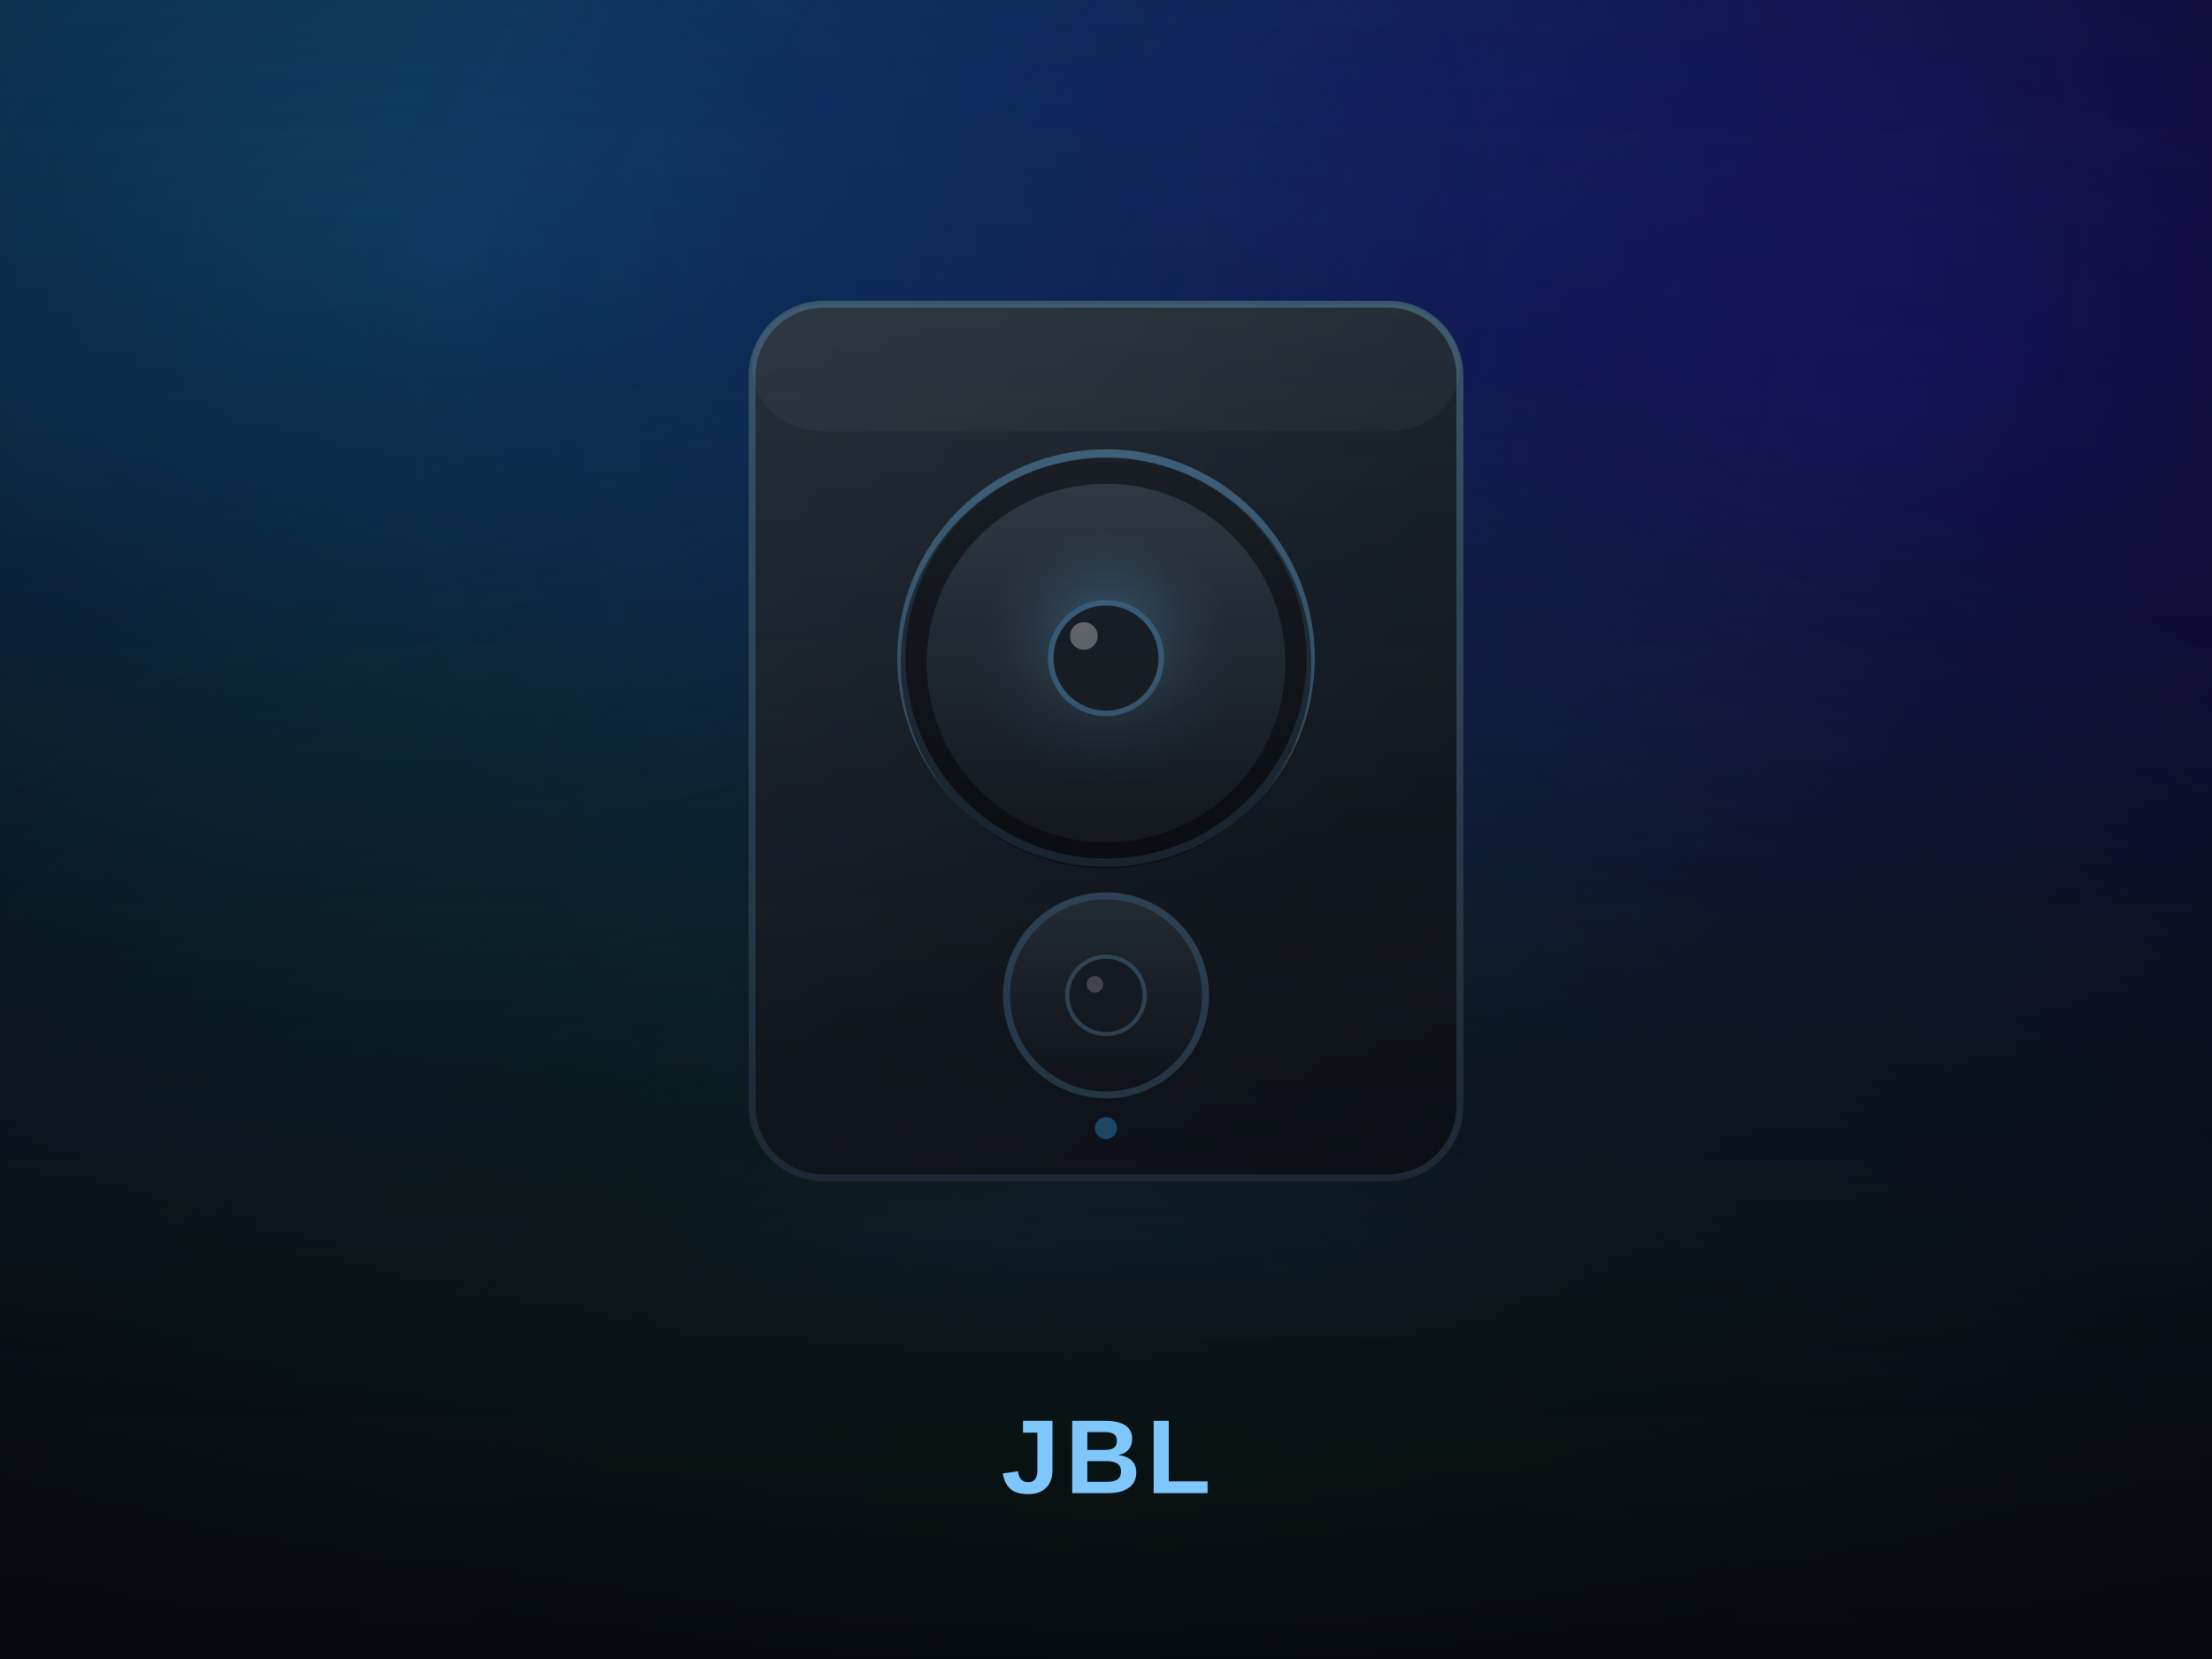
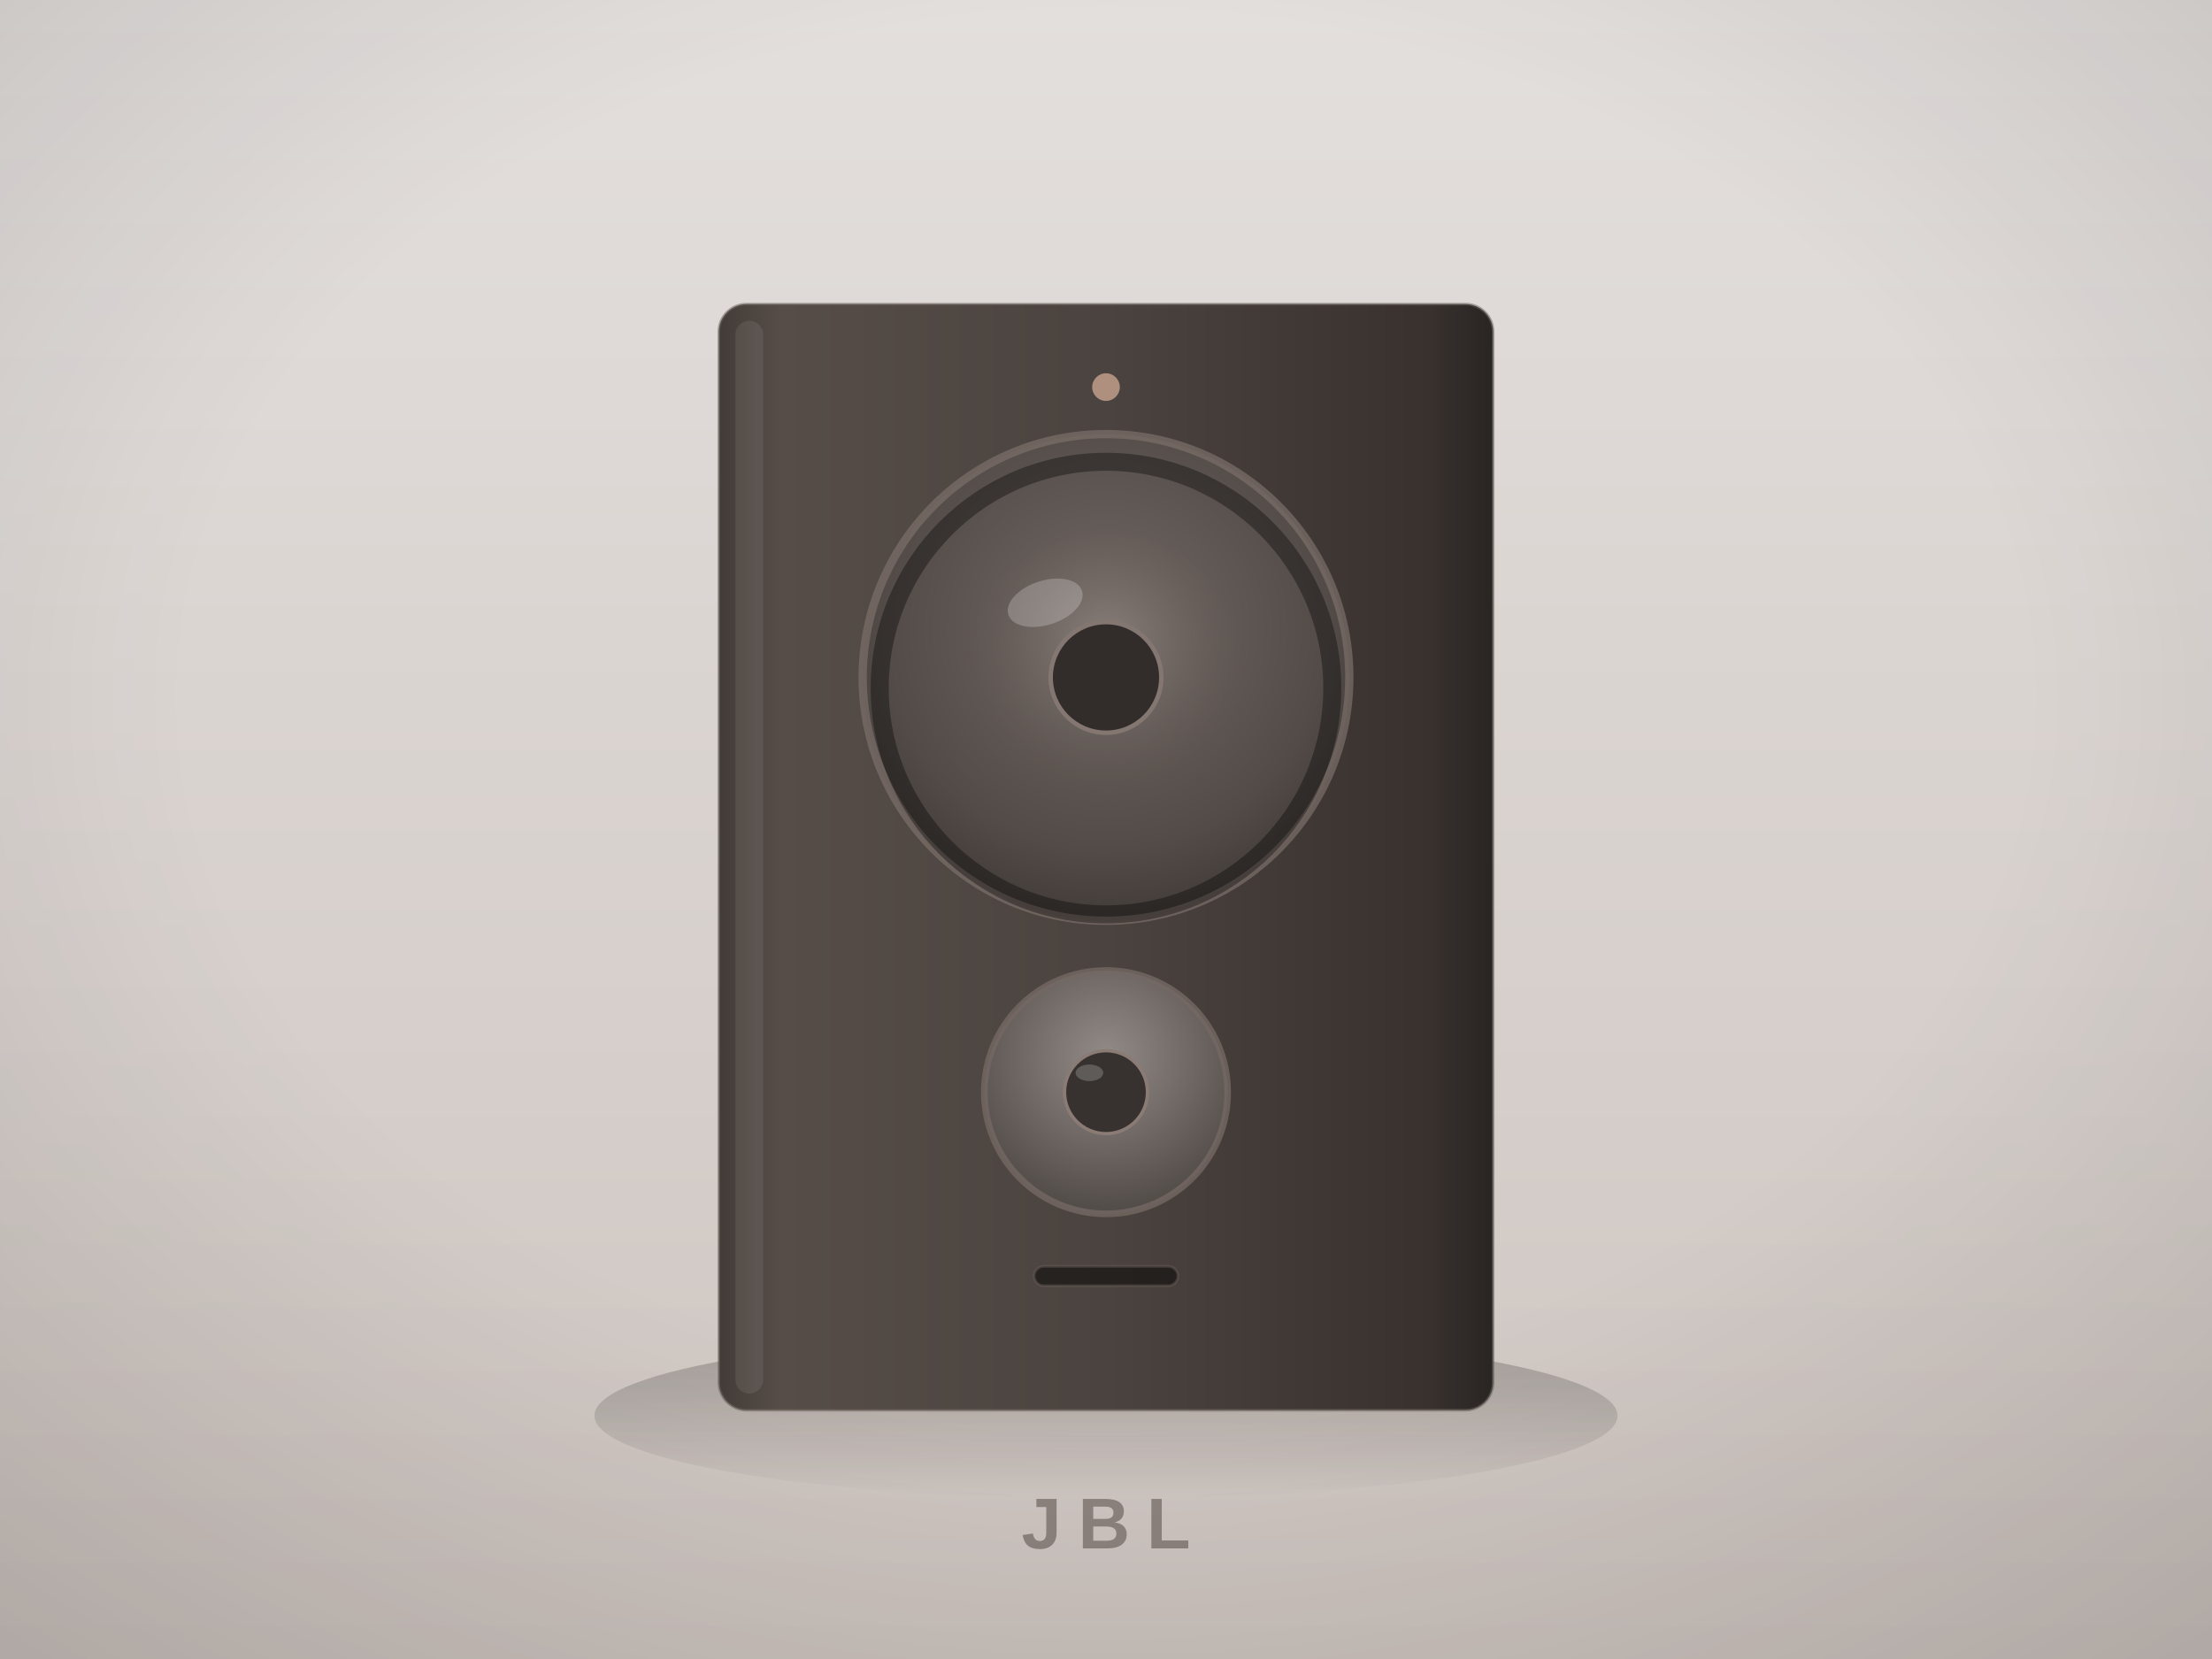
<svg xmlns="http://www.w3.org/2000/svg" width="800" height="600" viewBox="0 0 800 600">
  <defs>
-     <radialGradient id="m1" cx="20%" cy="15%" r="80%">
-       <stop offset="0%" stop-color="hsl(205, 85%, 38%)" stop-opacity=".55" />
-       <stop offset="100%" stop-color="hsl(205, 85%, 38%)" stop-opacity="0" />
+     <linearGradient id="bg" x1="0" y1="0" x2="0" y2="1">
+       <stop offset="0%" stop-color="hsl(20, 10%, 88%)" />
+       <stop offset="100%" stop-color="hsl(20, 12%, 78%)" />
+     </linearGradient>
+     <radialGradient id="vign" cx="50%" cy="42%" r="75%">
+       <stop offset="55%" stop-color="#000" stop-opacity="0" />
+       <stop offset="100%" stop-color="#000" stop-opacity=".14" />
    </radialGradient>
-     <radialGradient id="m2" cx="85%" cy="25%" r="70%">
-       <stop offset="0%" stop-color="hsl(245, 80%, 45%)" stop-opacity=".4" />
-       <stop offset="100%" stop-color="hsl(245, 80%, 45%)" stop-opacity="0" />
+     <linearGradient id="cab" x1="0" y1="0" x2="1" y2="0">
+       <stop offset="0%" stop-color="hsl(20, 8%, 24%)" />
+       <stop offset="8%" stop-color="hsl(20, 9%, 31%)" />
+       <stop offset="50%" stop-color="hsl(20, 8%, 27%)" />
+       <stop offset="92%" stop-color="hsl(20, 10%, 20%)" />
+       <stop offset="100%" stop-color="hsl(20, 8%, 15%)" />
+     </linearGradient>
+     <radialGradient id="cone" cx="50%" cy="40%" r="65%">
+       <stop offset="0%" stop-color="hsl(20, 6%, 42%)" />
+       <stop offset="70%" stop-color="hsl(20, 7%, 30%)" />
+       <stop offset="100%" stop-color="hsl(20, 8%, 22%)" />
    </radialGradient>
-     <radialGradient id="m3" cx="50%" cy="100%" r="80%">
-       <stop offset="0%" stop-color="hsl(145, 75%, 42%)" stop-opacity=".35" />
-       <stop offset="100%" stop-color="hsl(145, 75%, 42%)" stop-opacity="0" />
+     <radialGradient id="dust" cx="50%" cy="38%" r="60%">
+       <stop offset="0%" stop-color="hsl(20, 6%, 52%)" stop-opacity=".9" />
+       <stop offset="100%" stop-color="hsl(20, 7%, 30%)" stop-opacity="0" />
    </radialGradient>
-     <linearGradient id="cab" x1="0" y1="0" x2="1" y2="1">
-       <stop offset="0%" stop-color="hsl(205, 22%, 22%)" />
-       <stop offset="100%" stop-color="hsl(205, 25%, 11%)" />
+     <radialGradient id="tweeter" cx="50%" cy="35%" r="70%">
+       <stop offset="0%" stop-color="hsl(20, 5%, 55%)" />
+       <stop offset="100%" stop-color="hsl(20, 6%, 28%)" />
+     </radialGradient>
+     <linearGradient id="shadow" x1="0" y1="0" x2="0" y2="1">
+       <stop offset="0%" stop-color="#000" stop-opacity=".30" />
+       <stop offset="100%" stop-color="#000" stop-opacity="0" />
    </linearGradient>
-     <linearGradient id="cone" x1="0" y1="0" x2="0" y2="1">
-       <stop offset="0%" stop-color="hsl(205, 18%, 30%)" />
-       <stop offset="100%" stop-color="hsl(205, 20%, 14%)" />
-     </linearGradient>
-     <radialGradient id="dust" cx="50%" cy="42%" r="60%">
-       <stop offset="0%" stop-color="hsl(205, 35%, 52%)" stop-opacity=".9" />
-       <stop offset="100%" stop-color="hsl(205, 30%, 20%)" stop-opacity="0" />
-     </radialGradient>
-     <linearGradient id="floor" x1="0" y1="0" x2="0" y2="1">
-       <stop offset="0%" stop-color="#07070e" stop-opacity="0" />
-       <stop offset="100%" stop-color="#07070e" stop-opacity=".92" />
-     </linearGradient>
-     <filter id="blur">
-       <feGaussianBlur stdDeviation="26" />
-     </filter>
  </defs>
-   <rect width="800" height="600" fill="#0b0b14" />
-   <rect width="800" height="600" fill="url(#m1)" />
-   <rect width="800" height="600" fill="url(#m2)" />
-   <rect width="800" height="600" fill="url(#m3)" />
-   <g transform="translate(400,268)">
-     <ellipse cx="0" cy="185" rx="150" ry="26" fill="hsl(205, 60%, 45%)" opacity=".28" filter="url(#blur)" />
-     <rect x="-128" y="-158" width="256" height="316" rx="26" fill="url(#cab)" stroke="hsl(205, 30%, 38%)" stroke-width="2.5" />
-     <rect x="-128" y="-158" width="256" height="46" rx="26" fill="#ffffff" opacity=".05" />
-     <circle cx="0" cy="-30" r="74" fill="url(#cone)" stroke="hsl(205, 32%, 46%)" stroke-width="3" />
-     <circle cx="0" cy="-30" r="74" fill="none" stroke="#000" stroke-opacity=".5" stroke-width="10" transform="scale(.94)" />
-     <circle cx="0" cy="-30" r="46" fill="url(#dust)" />
-     <circle cx="0" cy="-30" r="20" fill="hsl(205, 20%, 16%)" stroke="hsl(205, 35%, 50%)" stroke-width="2" />
-     <circle cx="-8" cy="-38" r="5" fill="#fff" opacity=".5" />
-     <circle cx="0" cy="92" r="36" fill="url(#cone)" stroke="hsl(205, 32%, 46%)" stroke-width="2.5" />
-     <circle cx="0" cy="92" r="14" fill="hsl(205, 22%, 18%)" stroke="hsl(205, 35%, 52%)" stroke-width="1.5" />
-     <circle cx="-4" cy="88" r="3" fill="#fff" opacity=".45" />
-     <circle cx="0" cy="140" r="4" fill="hsl(205, 90%, 62%)" />
+   <rect width="800" height="600" fill="url(#bg)" />
+   <rect width="800" height="600" fill="url(#vign)" />
+   <ellipse cx="400" cy="512" rx="185" ry="30" fill="url(#shadow)" opacity=".8" />
+   <g transform="translate(400, 300)">
+     <rect x="-140" y="-190" width="280" height="400" rx="10" fill="url(#cab)" />
+     <rect x="-140" y="-190" width="280" height="400" rx="10" fill="none" stroke="hsl(20, 8%, 38%)" stroke-opacity=".5" />
+     <rect x="-134" y="-184" width="10" height="388" rx="5" fill="#fff" opacity=".08" />
+     <circle cx="0" cy="-55" r="88" fill="url(#cone)" />
+     <circle cx="0" cy="-55" r="88" fill="none" stroke="hsl(20, 8%, 45%)" stroke-width="3" stroke-opacity=".7" />
+     <circle cx="0" cy="-55" r="88" fill="none" stroke="#000" stroke-opacity=".35" stroke-width="7" transform="scale(.93)" />
+     <circle cx="0" cy="-55" r="52" fill="url(#dust)" />
+     <circle cx="0" cy="-55" r="20" fill="hsl(20, 8%, 18%)" />
+     <circle cx="0" cy="-55" r="20" fill="none" stroke="hsl(20, 8%, 48%)" stroke-width="1.6" />
+     <ellipse cx="-22" cy="-82" rx="14" ry="8" fill="#fff" opacity=".22" transform="rotate(-18 -22 -82)" />
+     <circle cx="0" cy="95" r="44" fill="url(#tweeter)" />
+     <circle cx="0" cy="95" r="44" fill="none" stroke="hsl(20, 8%, 42%)" stroke-width="2.4" stroke-opacity=".8" />
+     <circle cx="0" cy="95" r="15" fill="hsl(20, 7%, 20%)" />
+     <circle cx="0" cy="95" r="15" fill="none" stroke="hsl(20, 8%, 50%)" stroke-width="1.2" />
+     <ellipse cx="-6" cy="88" rx="5" ry="3" fill="#fff" opacity=".2" />
+     <rect x="-26" y="158" width="52" height="7" rx="3.5" fill="#000" fill-opacity=".5" />
+     <rect x="-26" y="158" width="52" height="7" rx="3.5" fill="none" stroke="hsl(20, 8%, 40%)" stroke-opacity=".4" />
+     <circle cx="0" cy="-160" r="5" fill="hsl(20, 30%, 65%)" opacity=".85" />
  </g>
-   <rect width="800" height="600" fill="url(#floor)" />
-   <text x="400" y="540" font-family="'Arial Black', Arial, sans-serif" font-size="38" font-weight="900" fill="hsl(205, 95%, 74%)" text-anchor="middle" letter-spacing="2">JBL</text>
+   <text x="400" y="560" font-family="Arial, sans-serif" font-size="26" font-weight="800" fill="hsl(20, 10%, 30%)" fill-opacity=".55" text-anchor="middle" letter-spacing="6">JBL</text>
</svg>
